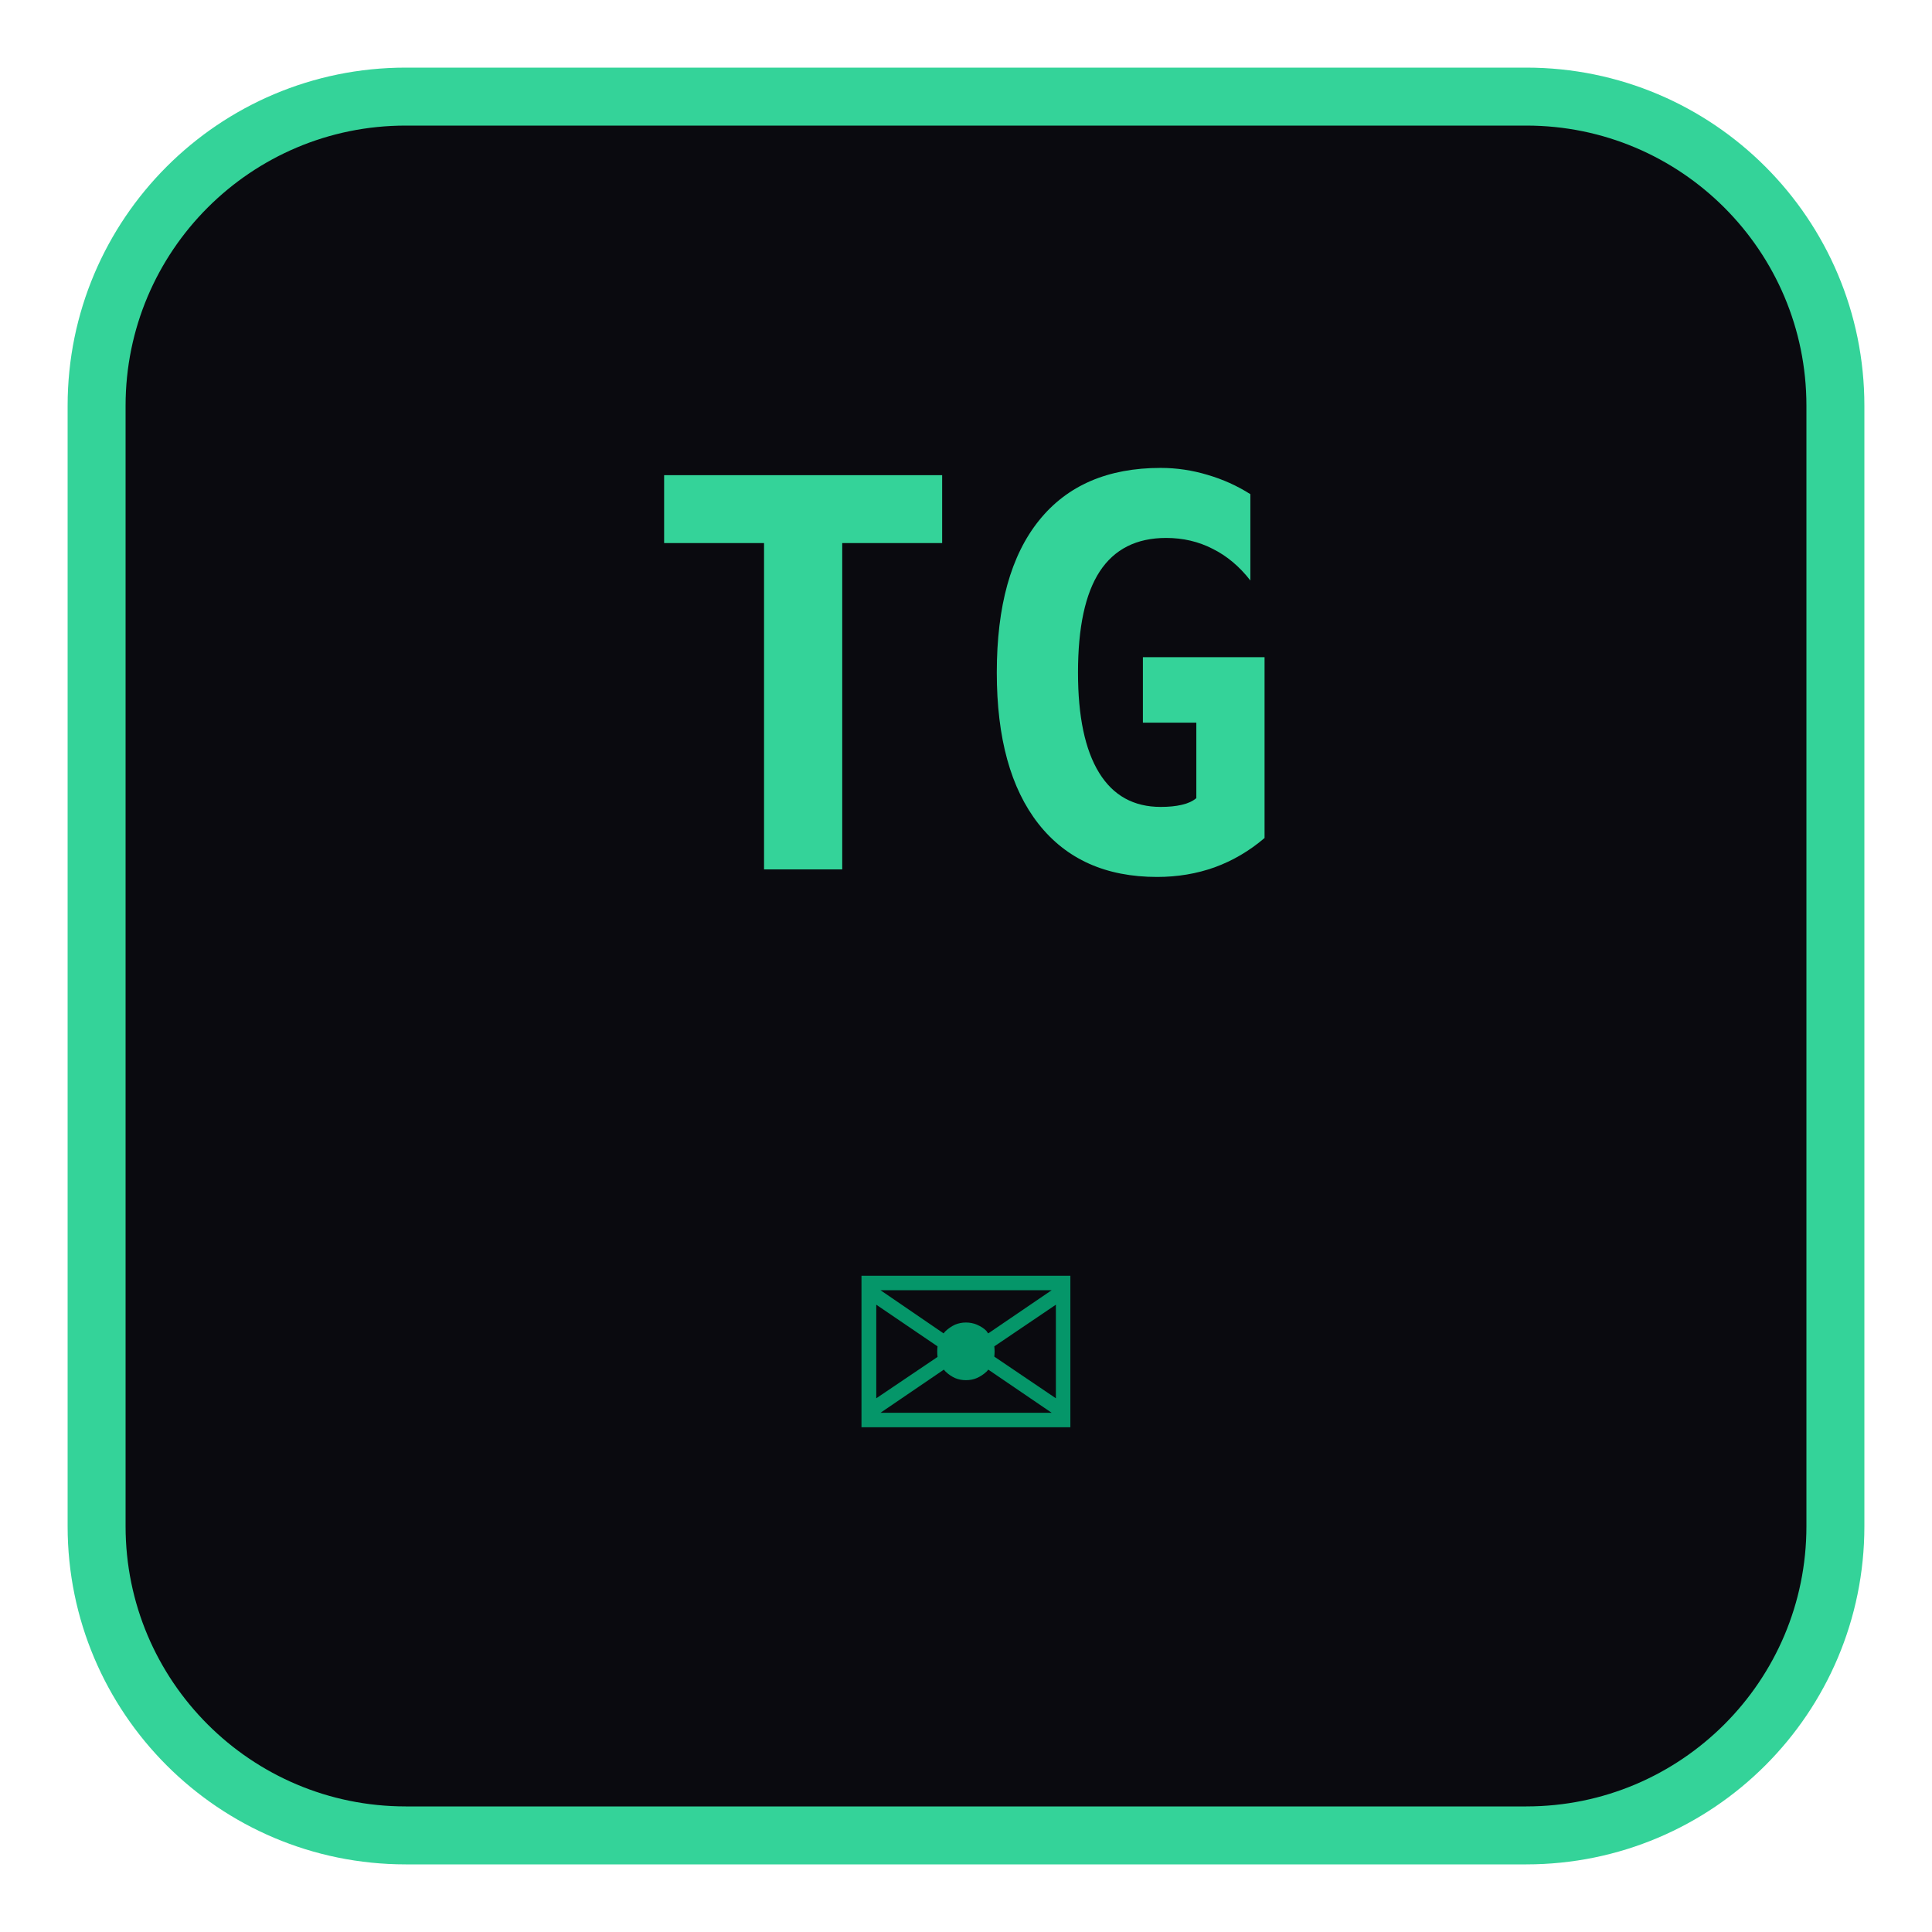
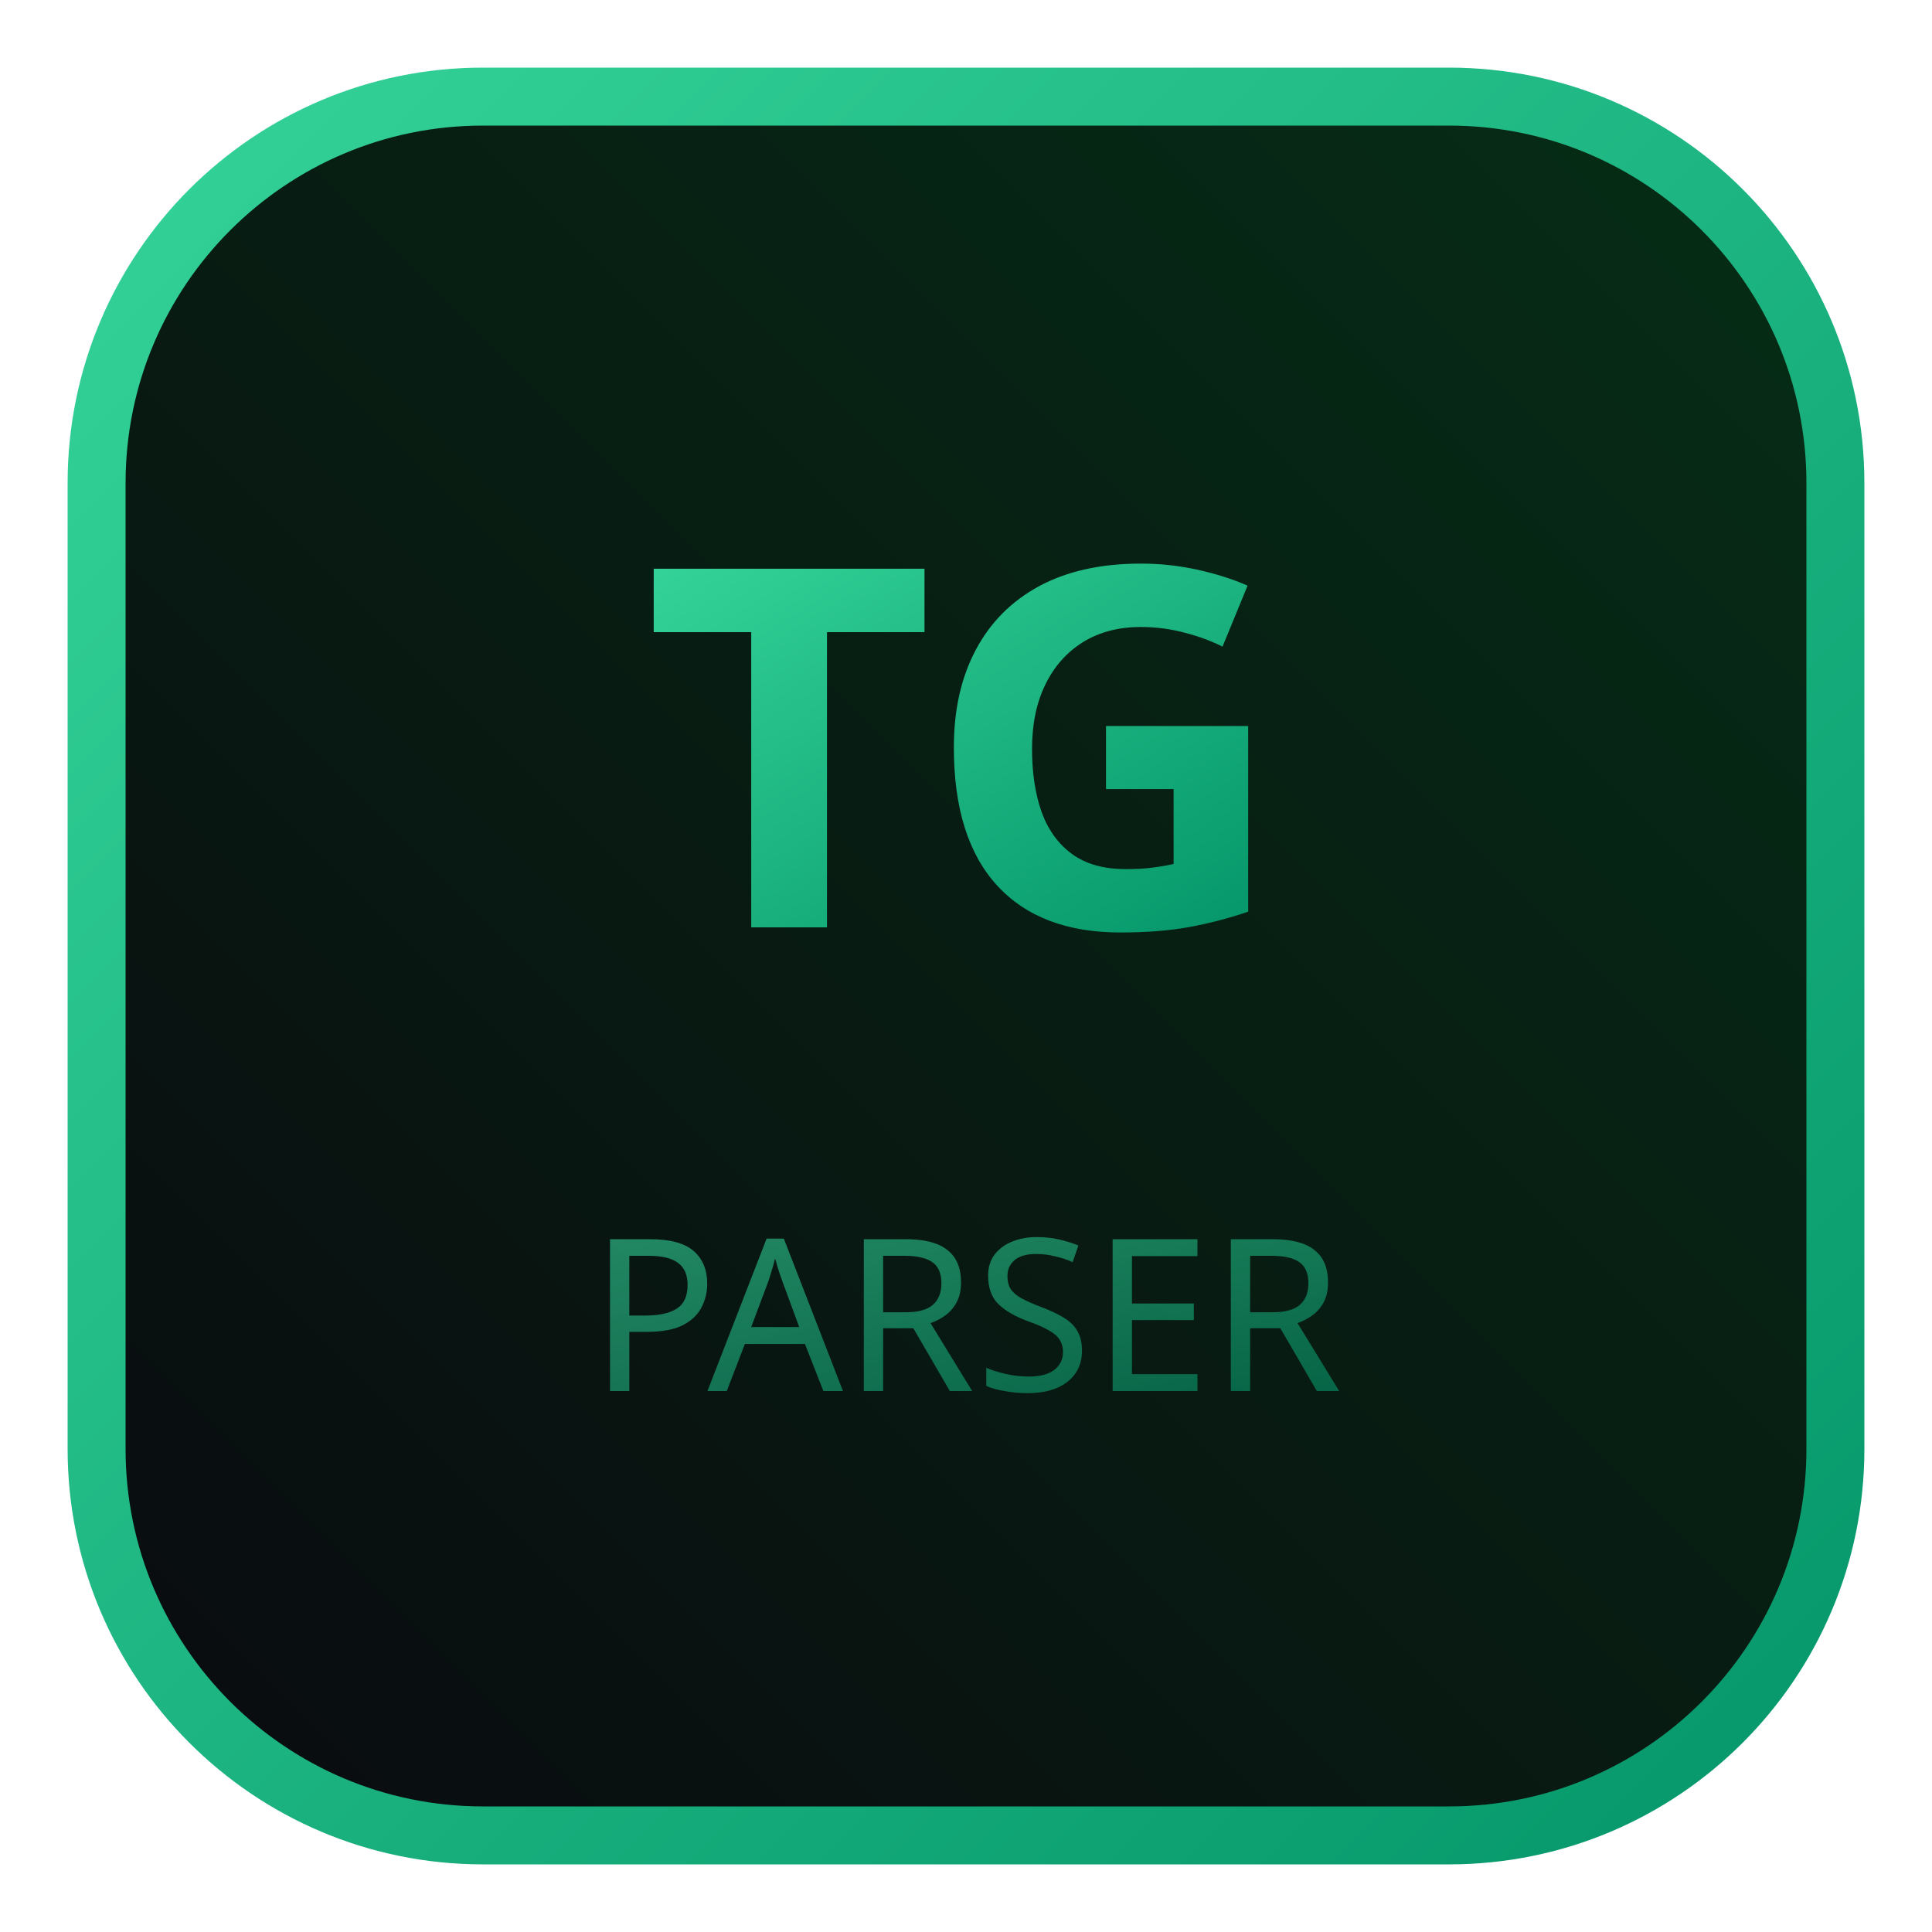
<svg xmlns="http://www.w3.org/2000/svg" viewBox="0 0 100 100" fill="none">
-   <rect x="5" y="5" width="90" height="90" rx="16" stroke="#34d399" stroke-width="3" fill="#0a0a0f" />
-   <text x="50" y="45" text-anchor="middle" font-family="monospace" font-size="28" font-weight="bold" fill="#34d399">TG</text>
-   <text x="50" y="75" text-anchor="middle" font-family="monospace" font-size="20" fill="#059669">✉</text>
+   <defs>
+     <linearGradient id="fg" x1="0" y1="0" x2="1" y2="1">
+       <stop offset="0%" stop-color="#34d399" />
+       <stop offset="100%" stop-color="#059669" />
+     </linearGradient>
+     <linearGradient id="bg" x1="0" y1="1" x2="1" y2="0">
+       <stop offset="0%" stop-color="#0a0a0f" />
+       <stop offset="100%" stop-color="#052e16" />
+     </linearGradient>
+   </defs>
+   <rect x="5" y="5" width="90" height="90" rx="20" stroke="url(#fg)" stroke-width="3" fill="url(#bg)" />
+   <text x="50" y="48" text-anchor="middle" font-family="system-ui,sans-serif" font-size="26" font-weight="800" fill="url(#fg)">TG</text>
+   <text x="50" y="72" text-anchor="middle" font-family="system-ui,sans-serif" font-size="11" fill="url(#fg)" opacity="0.6">PARSER</text>
</svg>
